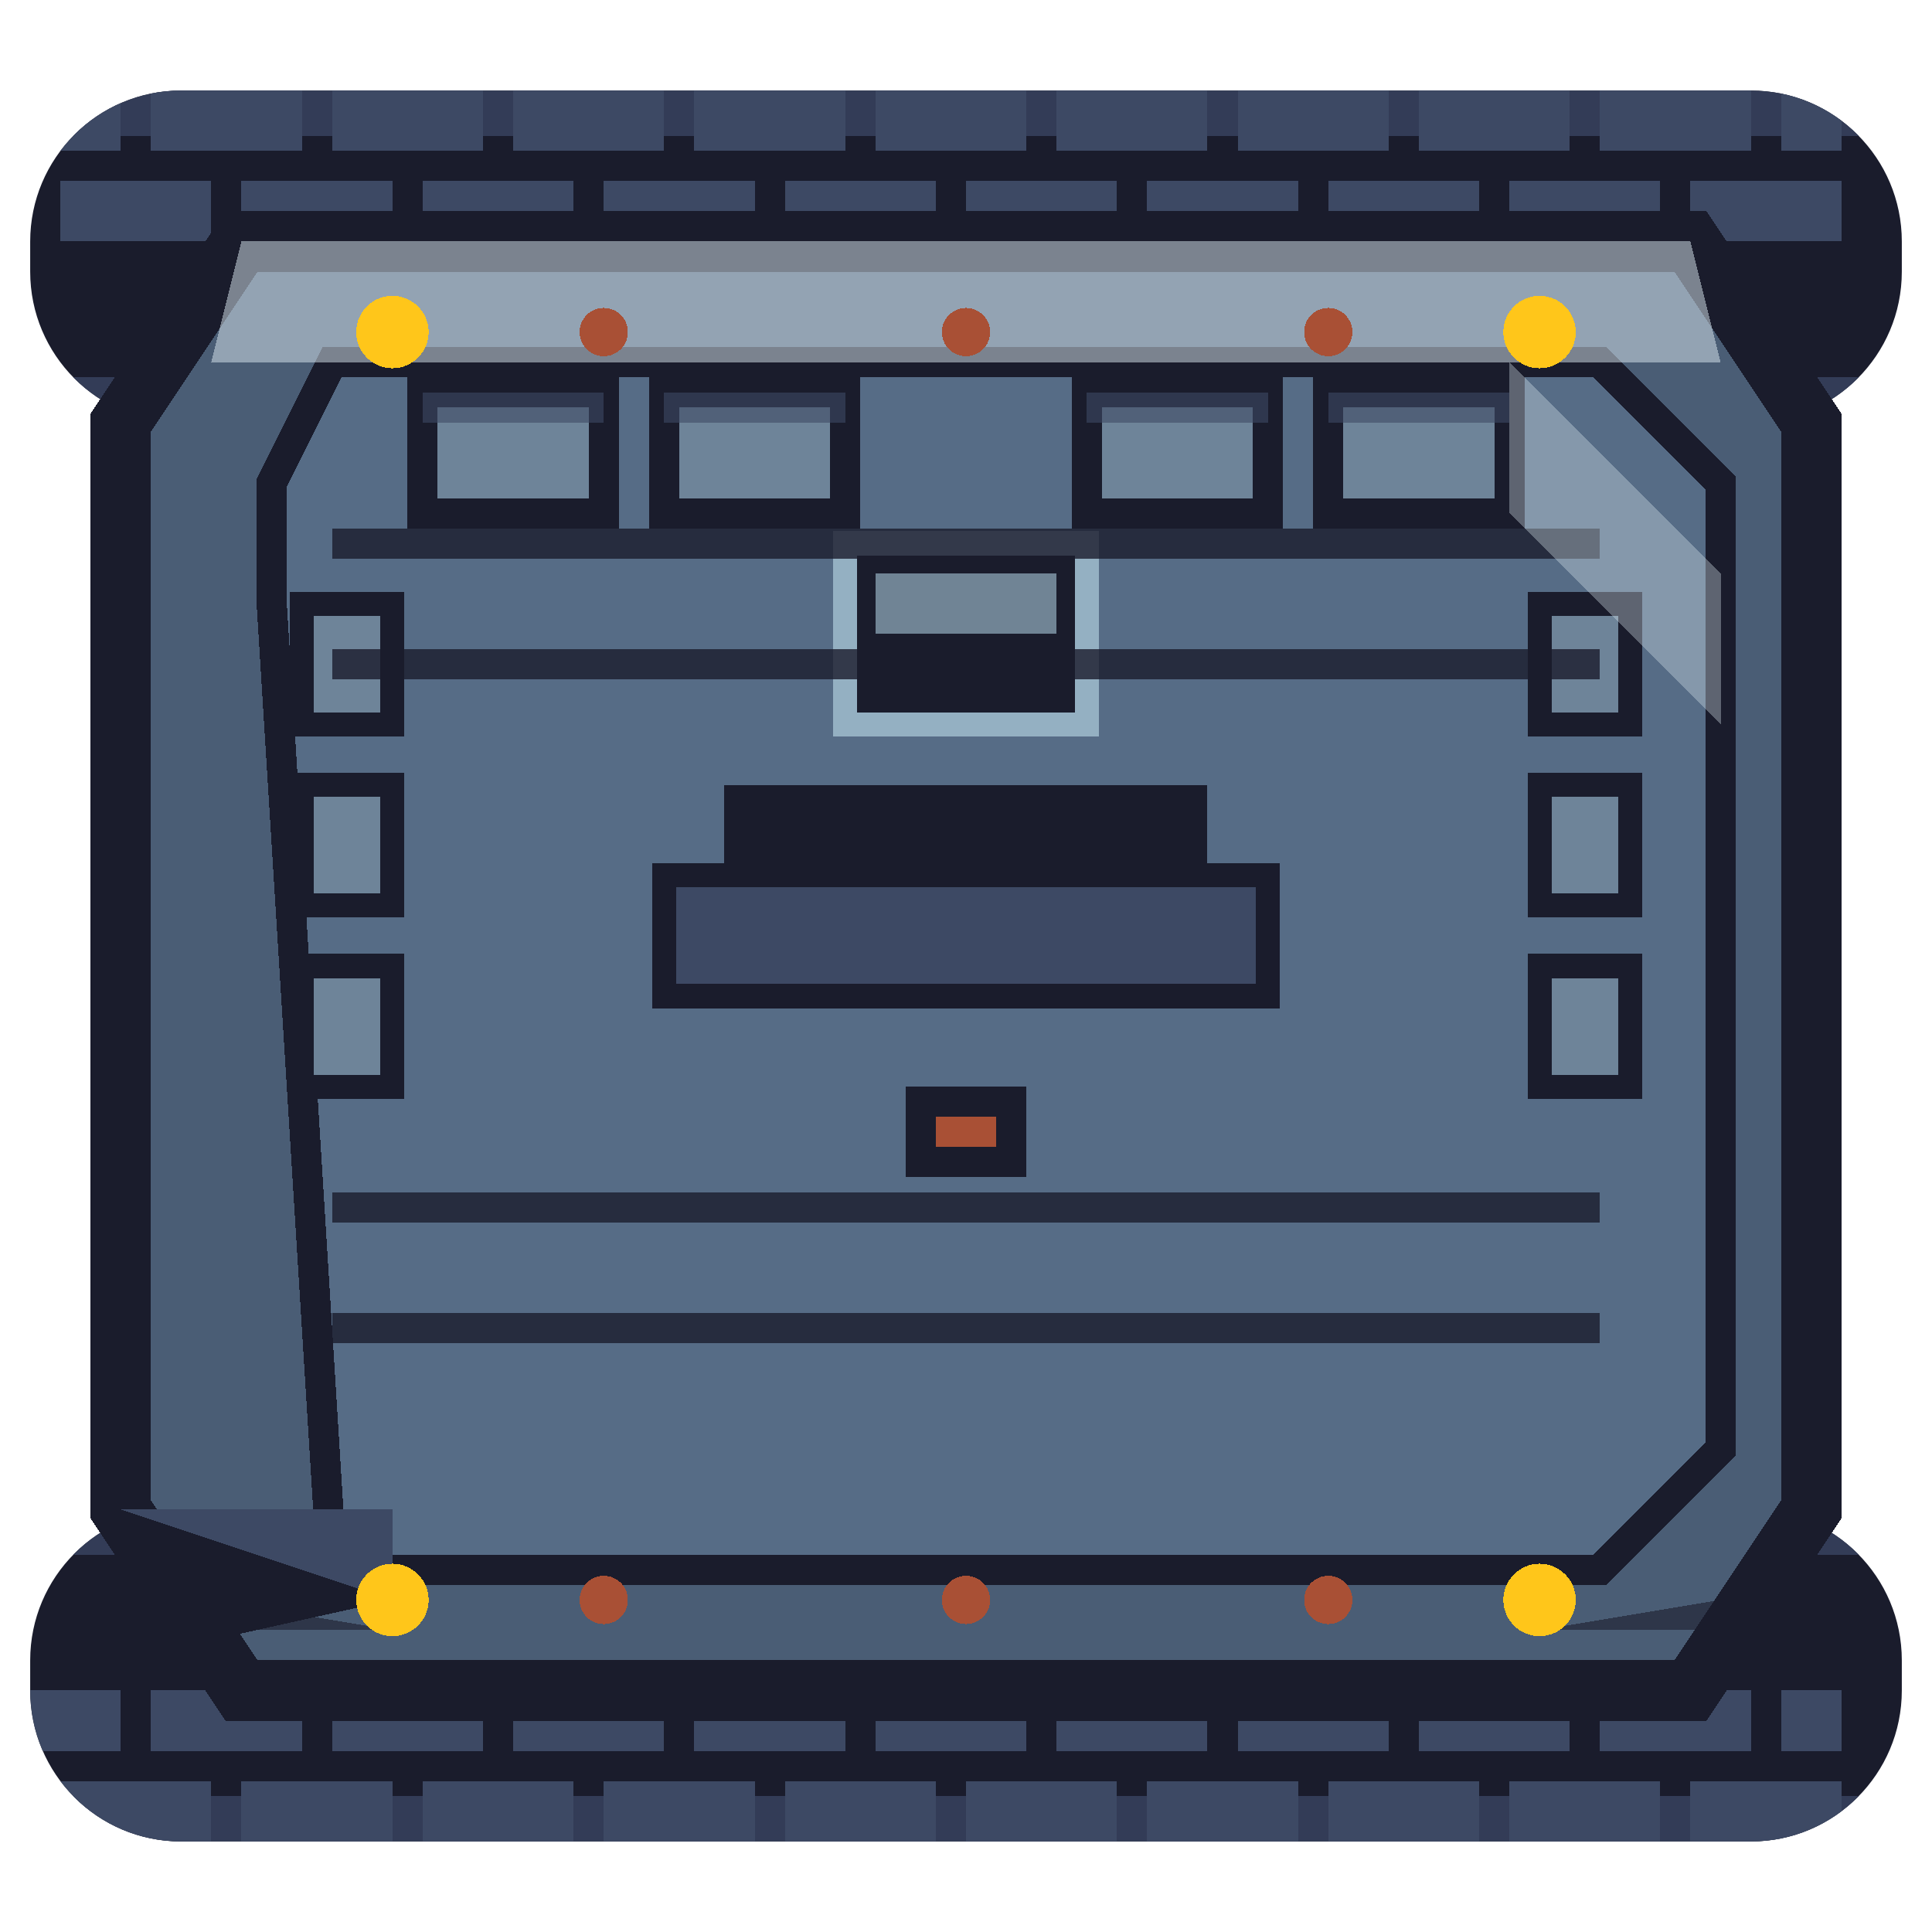
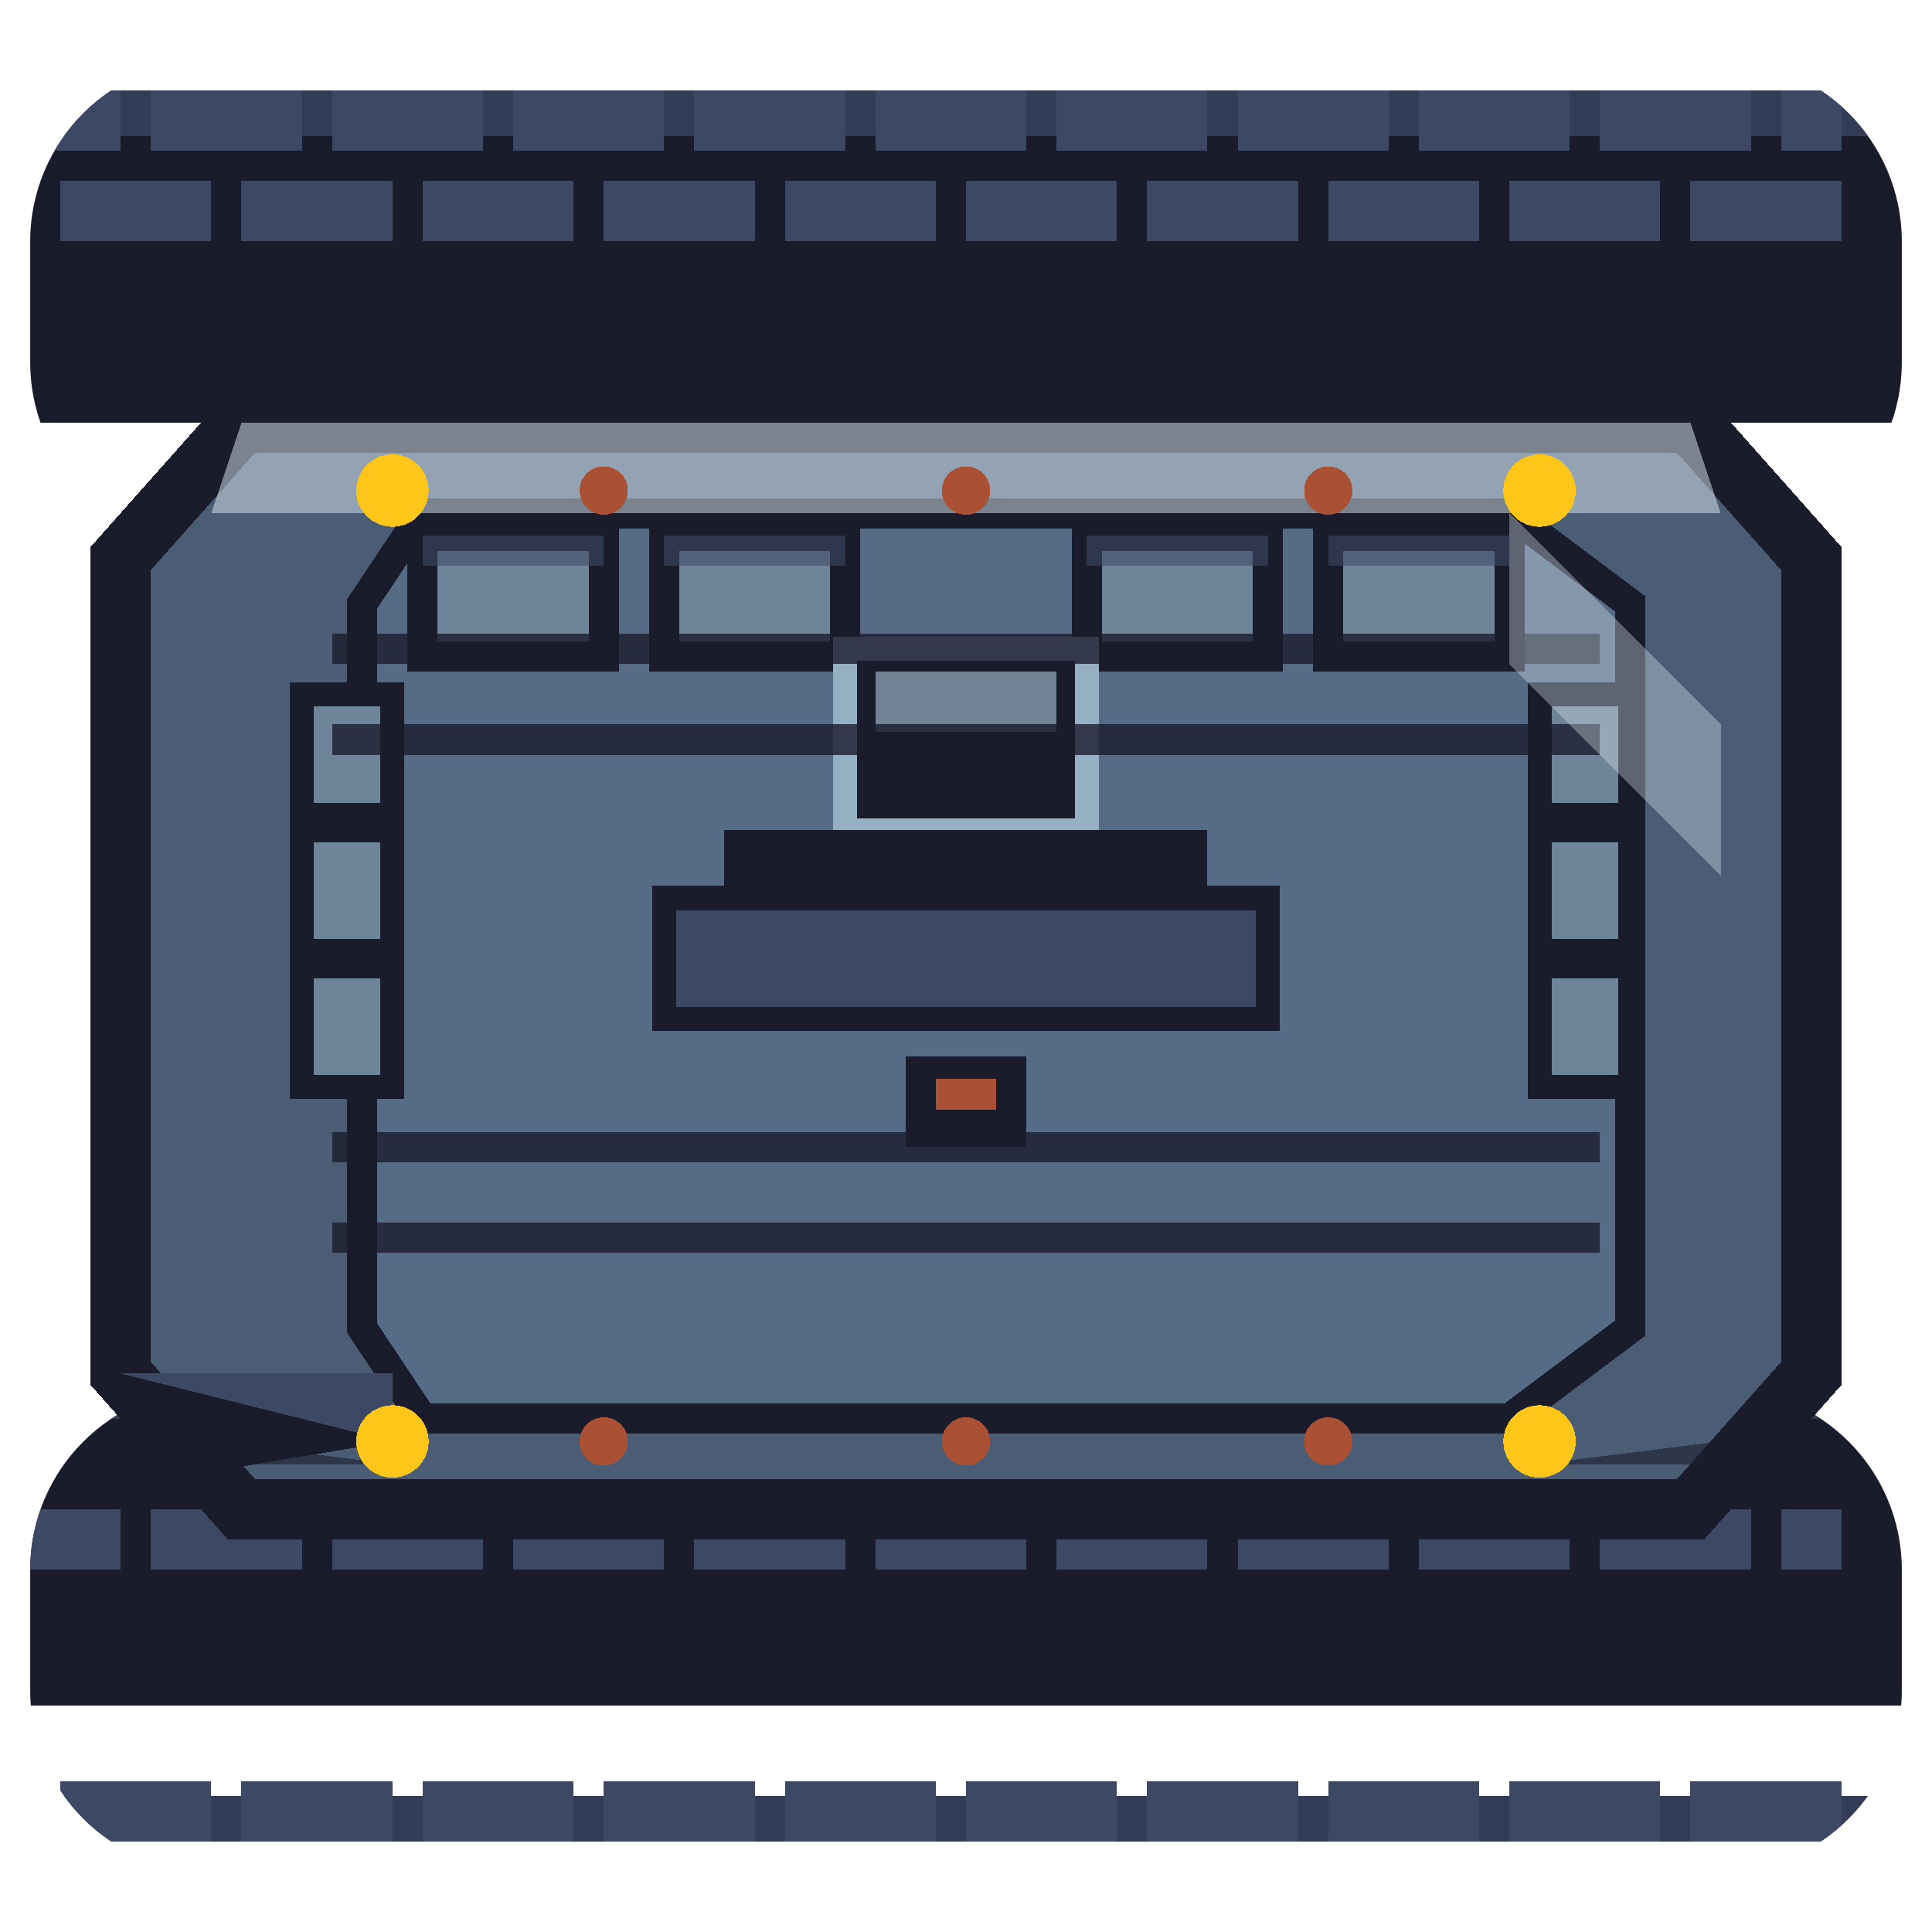
<svg xmlns="http://www.w3.org/2000/svg" width="64" height="64" viewBox="0 0 64 64" shape-rendering="crispEdges">
  <defs>
    <clipPath id="atTrackClip">
-       <rect x="1" y="3" width="62" height="11" rx="5" ry="5" />
-       <rect x="1" y="50" width="62" height="11" rx="5" ry="5" />
+       <rect x="1" y="2" width="62" height="16" rx="6" ry="6" />
+       <rect x="1" y="46" width="62" height="16" rx="6" ry="6" />
    </clipPath>
  </defs>
  <g clip-path="url(#atTrackClip)">
    <rect x="1" y="3" width="62" height="11" fill="#1a1c2c" />
    <rect x="1" y="3" width="62" height="1.5" fill="#333c57" />
-     <rect x="1" y="12.5" width="62" height="1.5" fill="#333c57" />
+     <rect x="1" y="17.5" width="62" height="1.5" fill="#333c57" />
    <g fill="#3d4964">
      <rect x="-1" y="3" width="5" height="2" />
      <rect x="5" y="3" width="5" height="2" />
      <rect x="11" y="3" width="5" height="2" />
      <rect x="17" y="3" width="5" height="2" />
      <rect x="23" y="3" width="5" height="2" />
      <rect x="29" y="3" width="5" height="2" />
      <rect x="35" y="3" width="5" height="2" />
      <rect x="41" y="3" width="5" height="2" />
      <rect x="47" y="3" width="5" height="2" />
      <rect x="53" y="3" width="5" height="2" />
      <rect x="59" y="3" width="2" height="2" />
      <rect x="2" y="6" width="5" height="2" />
      <rect x="8" y="6" width="5" height="2" />
      <rect x="14" y="6" width="5" height="2" />
      <rect x="20" y="6" width="5" height="2" />
      <rect x="26" y="6" width="5" height="2" />
      <rect x="32" y="6" width="5" height="2" />
      <rect x="38" y="6" width="5" height="2" />
      <rect x="44" y="6" width="5" height="2" />
      <rect x="50" y="6" width="5" height="2" />
      <rect x="56" y="6" width="5" height="2" />
    </g>
  </g>
  <g clip-path="url(#atTrackClip)">
-     <rect x="1" y="50" width="62" height="11" fill="#1a1c2c" />
-     <rect x="1" y="50" width="62" height="1.5" fill="#333c57" />
+     <rect x="1" y="45.5" width="62" height="11" fill="#1a1c2c" />
+     <rect x="1" y="45.5" width="62" height="1.5" fill="#333c57" />
    <rect x="1" y="59.5" width="62" height="1.5" fill="#333c57" />
    <g fill="#3d4964">
-       <rect x="-1" y="56" width="5" height="2" />
-       <rect x="5" y="56" width="5" height="2" />
-       <rect x="11" y="56" width="5" height="2" />
-       <rect x="17" y="56" width="5" height="2" />
-       <rect x="23" y="56" width="5" height="2" />
-       <rect x="29" y="56" width="5" height="2" />
-       <rect x="35" y="56" width="5" height="2" />
-       <rect x="41" y="56" width="5" height="2" />
-       <rect x="47" y="56" width="5" height="2" />
-       <rect x="53" y="56" width="5" height="2" />
-       <rect x="59" y="56" width="2" height="2" />
+       <rect x="-1" y="50" width="5" height="2" />
+       <rect x="5" y="50" width="5" height="2" />
+       <rect x="11" y="50" width="5" height="2" />
+       <rect x="17" y="50" width="5" height="2" />
+       <rect x="23" y="50" width="5" height="2" />
+       <rect x="29" y="50" width="5" height="2" />
+       <rect x="35" y="50" width="5" height="2" />
+       <rect x="41" y="50" width="5" height="2" />
+       <rect x="47" y="50" width="5" height="2" />
+       <rect x="53" y="50" width="5" height="2" />
+       <rect x="59" y="50" width="2" height="2" />
      <rect x="2" y="59" width="5" height="2" />
      <rect x="8" y="59" width="5" height="2" />
      <rect x="14" y="59" width="5" height="2" />
      <rect x="20" y="59" width="5" height="2" />
      <rect x="26" y="59" width="5" height="2" />
      <rect x="32" y="59" width="5" height="2" />
      <rect x="38" y="59" width="5" height="2" />
      <rect x="44" y="59" width="5" height="2" />
      <rect x="50" y="59" width="5" height="2" />
      <rect x="56" y="59" width="5" height="2" />
    </g>
  </g>
-   <path d="M7 8H57L61 14V50L57 56H7L3 50V14Z" fill="#0a0e1a" opacity=".5" />
-   <path d="M8 8H56L60 14V50L56 56H8L4 50V14Z" fill="#4a5d75" stroke="#1a1c2c" stroke-width="2" />
-   <path d="M11 12H53L57 16V48L53 52H11L9 20V16Z" fill="#566c86" stroke="#1a1c2c" stroke-width="1" />
+   <path d="M10 14 H54 L58 18.5 V45.5 L54 50 H10 L6 45.5 V18.5 Z" fill="#0a0e1a" opacity=".5" />
+   <path d="M8 14 H56 L60 18.5 V45.5 L56 50 H8 L4 45.5 V18.5 Z" fill="#4a5d75" stroke="#1a1c2c" stroke-width="2" />
+   <path d="M14 17 H50 L54 20 V44 L50 47 H14 L12 44 V20 Z" fill="#566c86" stroke="#1a1c2c" stroke-width="1" />
  <g fill="#6e8499" stroke="#1a1c2c" stroke-width="1">
-     <rect x="14" y="13" width="6" height="4" />
-     <rect x="22" y="13" width="6" height="4" />
-     <rect x="36" y="13" width="6" height="4" />
-     <rect x="44" y="13" width="6" height="4" />
+     <rect x="14" y="17.75" width="6" height="4" />
+     <rect x="22" y="17.75" width="6" height="4" />
+     <rect x="36" y="17.75" width="6" height="4" />
+     <rect x="44" y="17.75" width="6" height="4" />
  </g>
  <g fill="#3d4964" opacity=".6">
-     <rect x="14" y="13" width="6" height="1" />
-     <rect x="22" y="13" width="6" height="1" />
-     <rect x="36" y="13" width="6" height="1" />
-     <rect x="44" y="13" width="6" height="1" />
+     <rect x="14" y="17.75" width="6" height="1" />
+     <rect x="22" y="17.75" width="6" height="1" />
+     <rect x="36" y="17.75" width="6" height="1" />
+     <rect x="44" y="17.75" width="6" height="1" />
  </g>
  <g fill="#6e8499" stroke="#1a1c2c" stroke-width="0.8">
-     <rect x="10" y="20" width="3" height="4" />
-     <rect x="10" y="26" width="3" height="4" />
+     <rect x="10" y="23" width="3" height="4" />
+     <rect x="10" y="27.5" width="3" height="4" />
    <rect x="10" y="32" width="3" height="4" />
-     <rect x="51" y="20" width="3" height="4" />
-     <rect x="51" y="26" width="3" height="4" />
+     <rect x="51" y="23" width="3" height="4" />
+     <rect x="51" y="27.5" width="3" height="4" />
    <rect x="51" y="32" width="3" height="4" />
  </g>
-   <path d="M4 50L13 53L4 55Z" fill="#1a1c2c" />
-   <path d="M4 50L13 50L13 53Z" fill="#3d4964" />
-   <path d="M8 8H56L57 12H7Z" fill="#dceaf2" opacity=".5" />
-   <path d="M7 53L13 54H51L57 53V54H7Z" fill="#1a1c2c" opacity=".6" />
-   <rect x="28" y="18" width="8" height="6" fill="#1a1c2c" stroke="#94b0c2" stroke-width="0.8" />
-   <rect x="29" y="19" width="6" height="2" fill="#94b0c2" opacity=".7" />
-   <rect x="24" y="26" width="16" height="3" fill="#1a1c2c" />
-   <rect x="22" y="29" width="20" height="4" fill="#3d4964" stroke="#1a1c2c" stroke-width="0.8" />
-   <rect x="30" y="36" width="4" height="3" fill="#1a1c2c" />
-   <rect x="31" y="37" width="2" height="1" fill="#a95035" />
+   <path d="M4 45.5 L13 47.75 L4 49.25 Z" fill="#1a1c2c" />
+   <path d="M4 45.5 L13 45.5 L13 47.75 Z" fill="#3d4964" />
+   <path d="M8 14 H56 L57 17 H7 Z" fill="#dceaf2" opacity=".5" />
+   <path d="M7 47.75 L13 48.5 H51 L57 47.75 V48.5 H7 Z" fill="#1a1c2c" opacity=".6" />
+   <rect x="28" y="21.5" width="8" height="6" fill="#1a1c2c" stroke="#94b0c2" stroke-width="0.8" />
+   <rect x="29" y="22.25" width="6" height="2" fill="#94b0c2" opacity=".7" />
+   <rect x="24" y="27.5" width="16" height="3" fill="#1a1c2c" />
+   <rect x="22" y="29.75" width="20" height="4" fill="#3d4964" stroke="#1a1c2c" stroke-width="0.8" />
+   <rect x="30" y="35" width="4" height="3" fill="#1a1c2c" />
+   <rect x="31" y="35.75" width="2" height="1" fill="#a95035" />
  <g stroke="#1a1c2c" stroke-width="1" opacity=".8">
-     <path d="M11 18h42M11 44h42M11 22h42M11 40h42" />
+     <path d="M11 21.5 h42 M11 41 h42 M11 24.5 h42 M11 38 h42" />
  </g>
  <g fill="#ffc61a">
-     <circle cx="13" cy="11" r="1.2" />
-     <circle cx="51" cy="11" r="1.2" />
-     <circle cx="13" cy="53" r="1.2" />
-     <circle cx="51" cy="53" r="1.2" />
+     <circle cx="13" cy="16.25" r="1.2" />
+     <circle cx="51" cy="16.25" r="1.2" />
+     <circle cx="13" cy="47.75" r="1.2" />
+     <circle cx="51" cy="47.75" r="1.2" />
  </g>
  <g fill="#a95035">
-     <circle cx="20" cy="11" r="0.8" />
-     <circle cx="32" cy="11" r="0.8" />
-     <circle cx="44" cy="11" r="0.8" />
-     <circle cx="20" cy="53" r="0.8" />
-     <circle cx="32" cy="53" r="0.8" />
-     <circle cx="44" cy="53" r="0.8" />
+     <circle cx="20" cy="16.25" r="0.8" />
+     <circle cx="32" cy="16.25" r="0.8" />
+     <circle cx="44" cy="16.25" r="0.8" />
+     <circle cx="20" cy="47.75" r="0.8" />
+     <circle cx="32" cy="47.75" r="0.8" />
+     <circle cx="44" cy="47.75" r="0.8" />
  </g>
-   <path d="M50 12l7 7v5l-7-7Z" fill="#dceaf2" opacity=".35" />
+   <path d="M50 17 l7 7 v5 l-7 -7 Z" fill="#dceaf2" opacity=".35" />
</svg>
